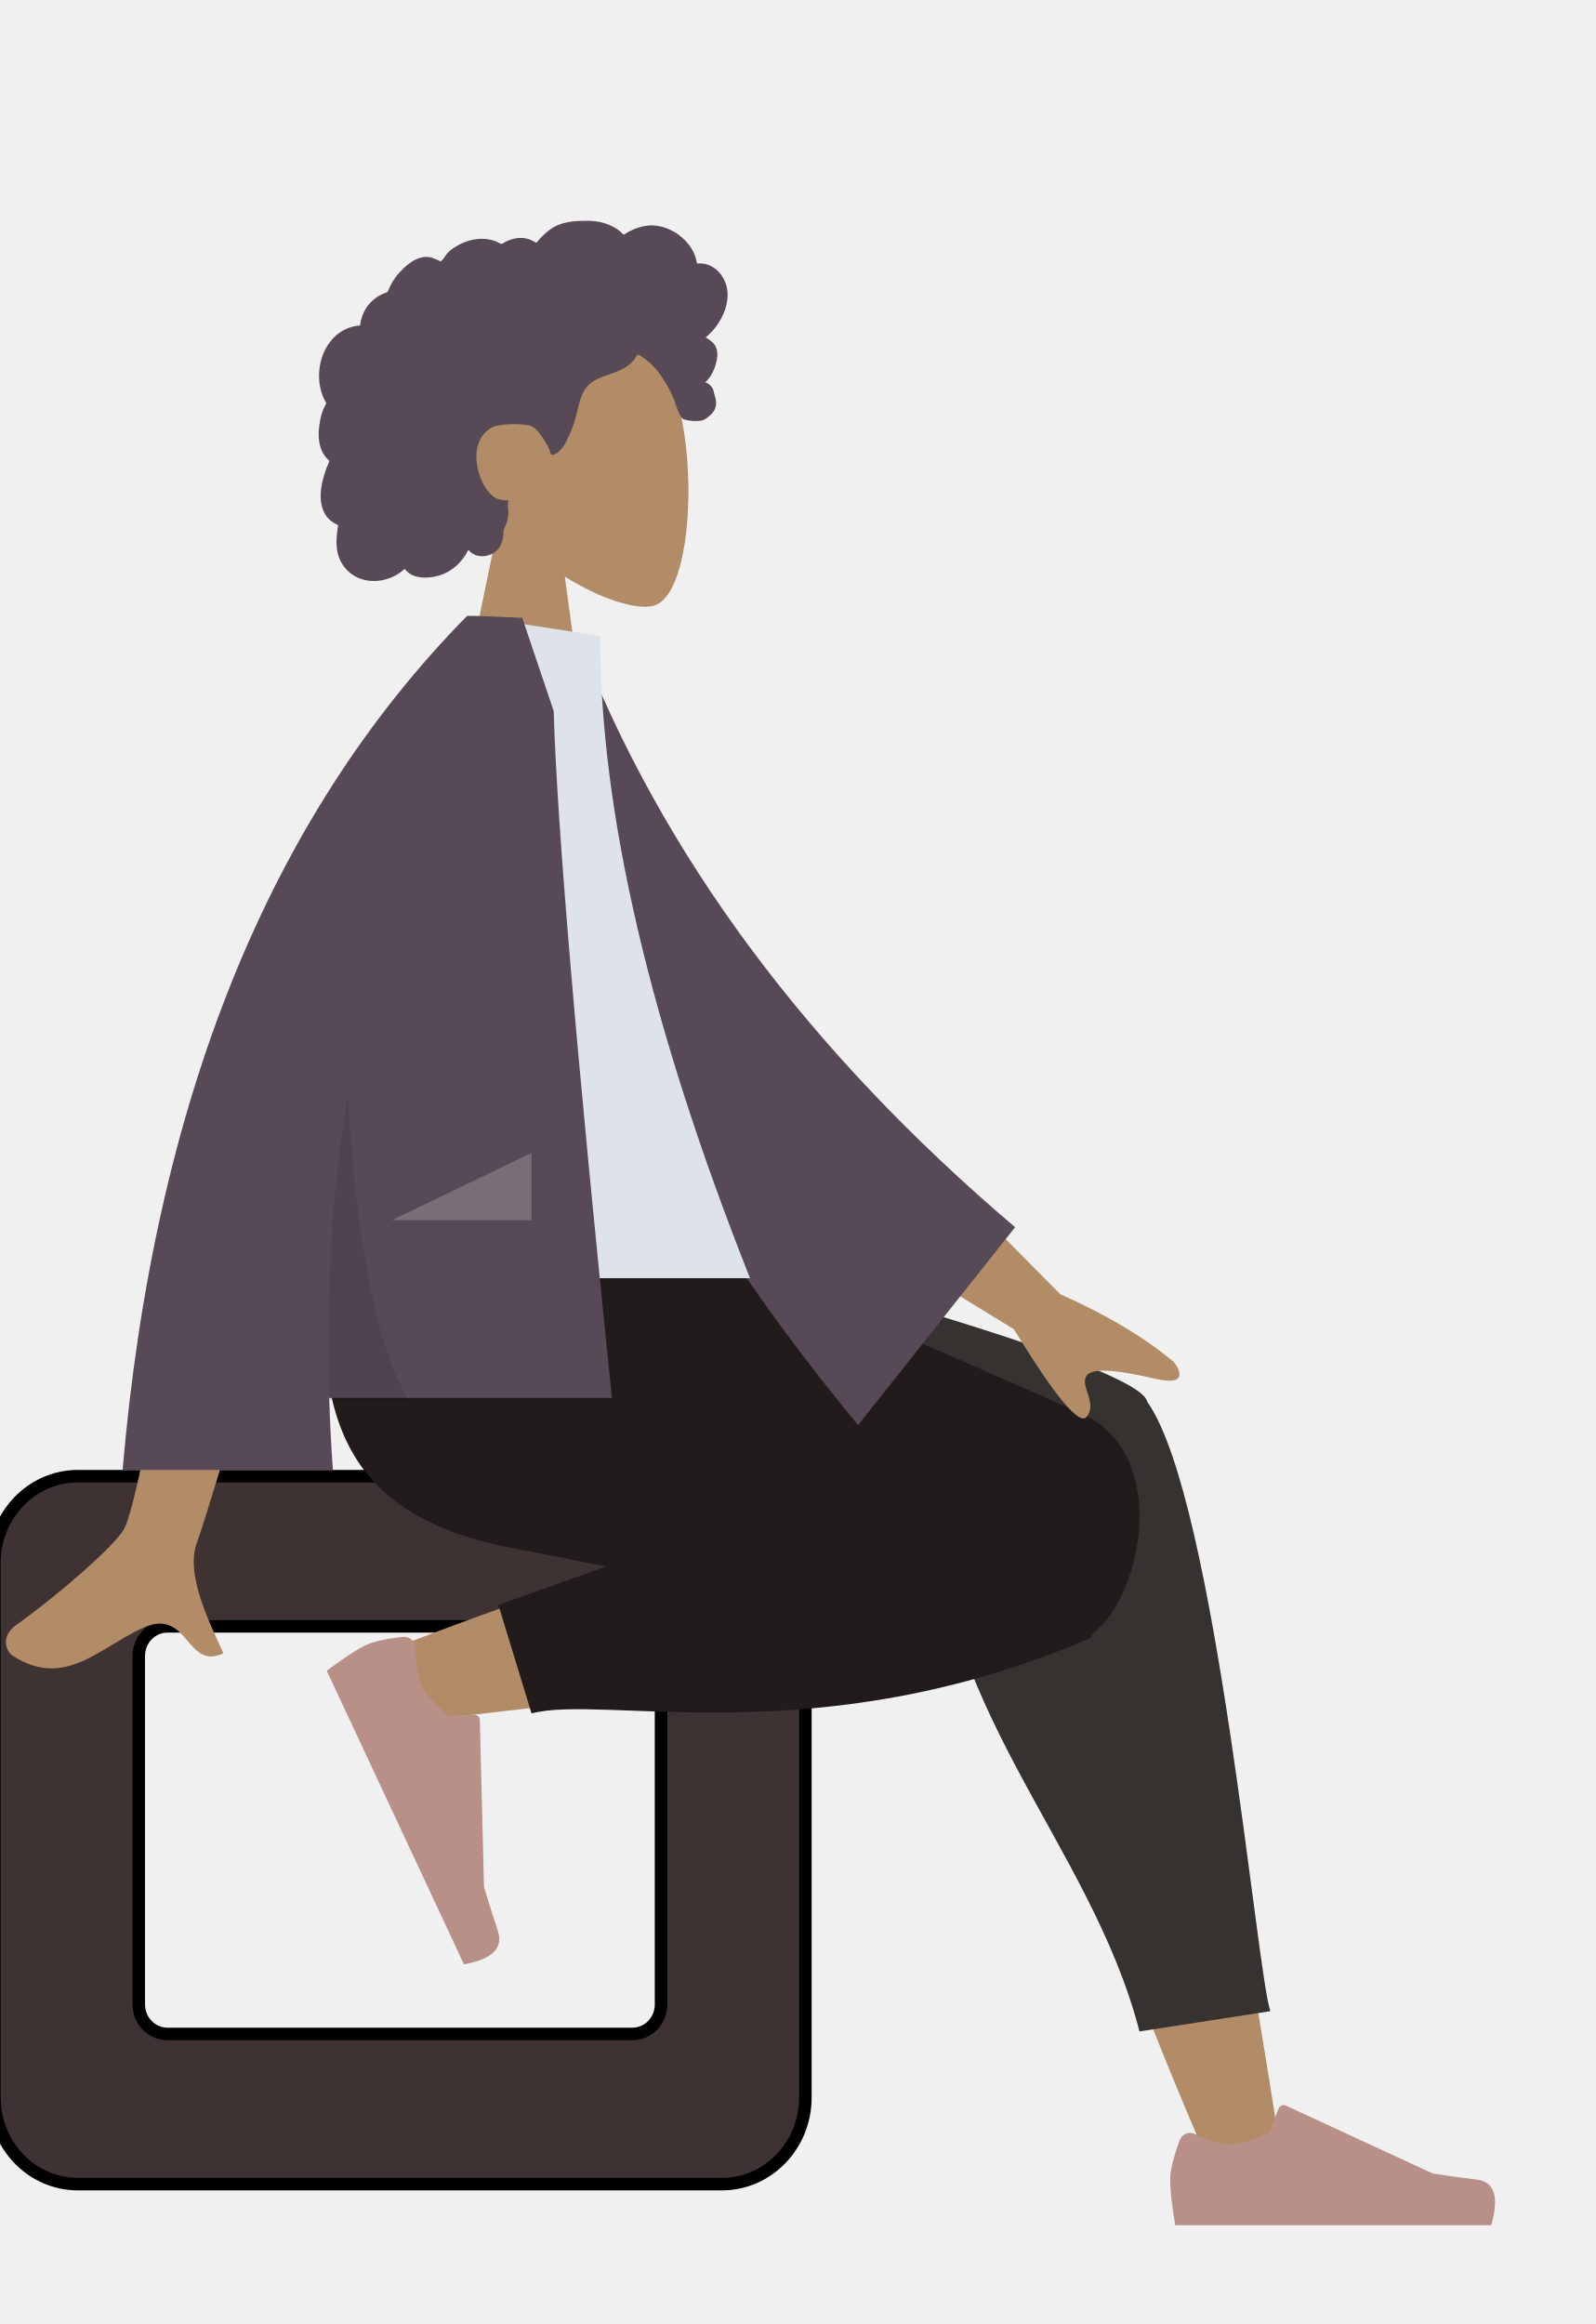
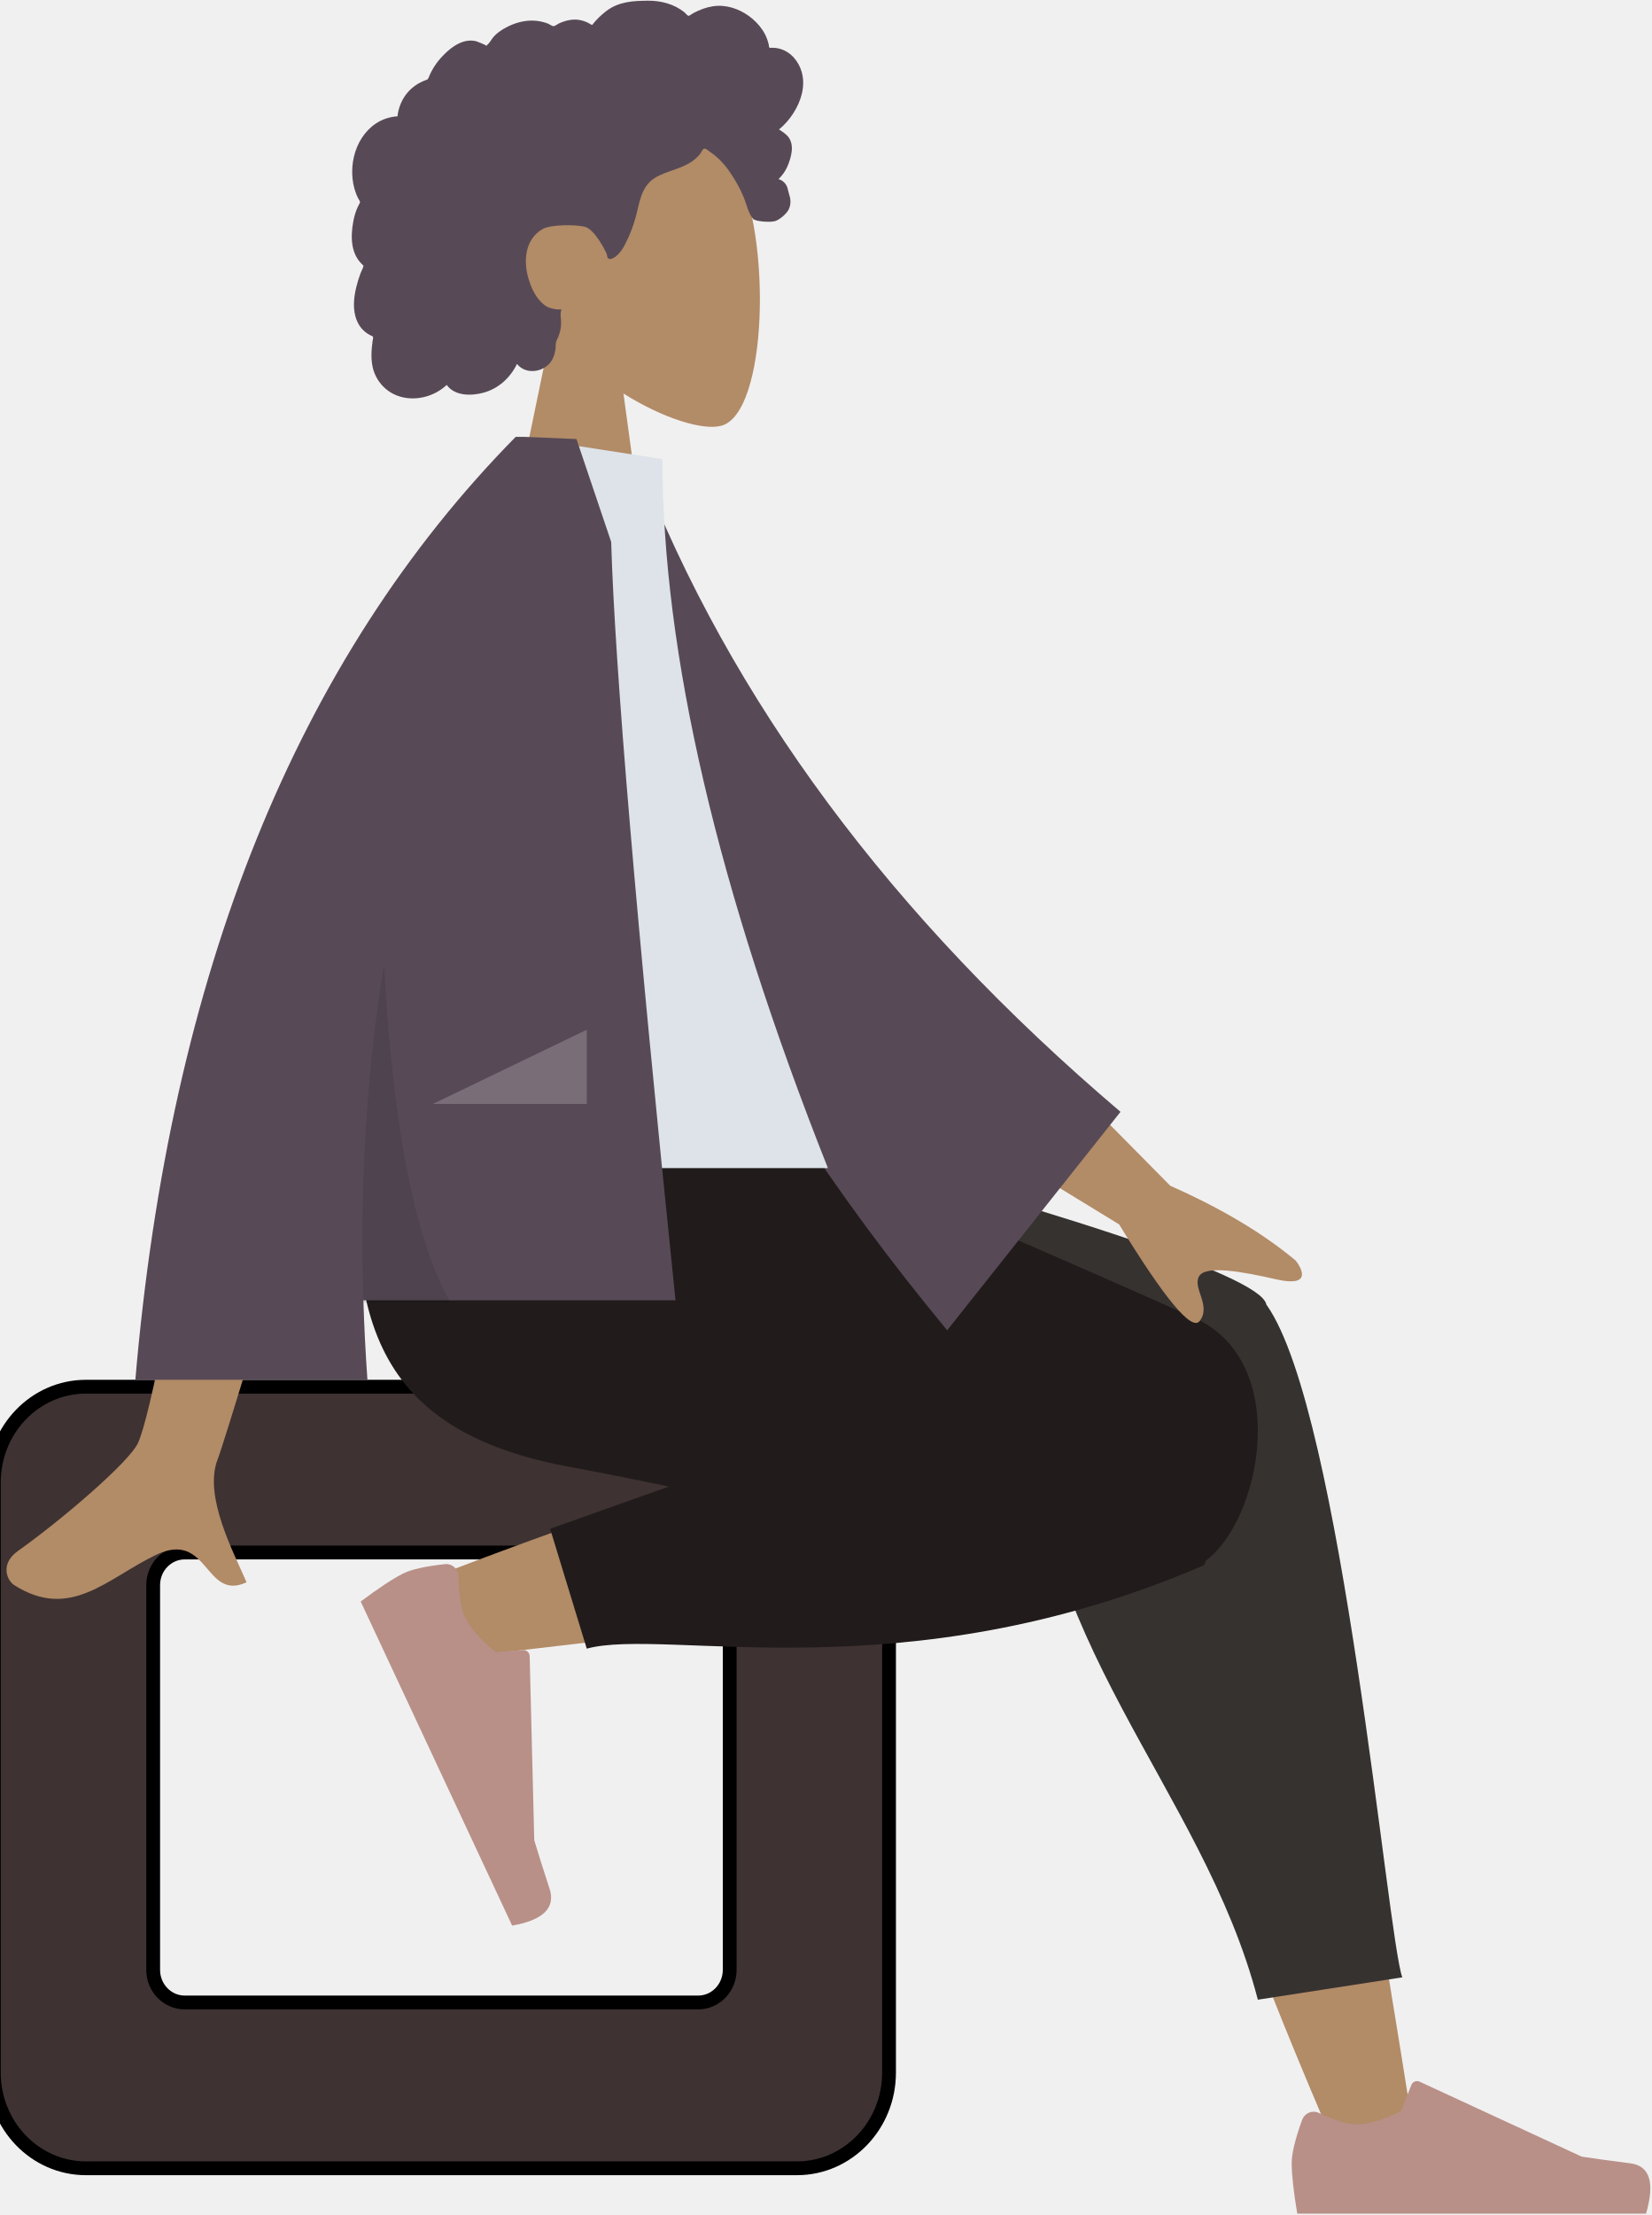
- <svg xmlns="http://www.w3.org/2000/svg" width="638" height="929" viewBox="0 0 638 929" fill="none">
-   <path fill-rule="evenodd" clip-rule="evenodd" d="M199.65 207.841C189.331 195.279 182.347 179.884 183.514 162.634C186.877 112.932 253.591 123.866 266.568 148.951C279.546 174.037 278.004 237.668 261.232 242.152C254.543 243.94 240.294 239.56 225.792 230.495L234.895 297.28H181.147L199.65 207.841Z" fill="#B28B67" />
-   <path fill-rule="evenodd" clip-rule="evenodd" d="M290.379 114.175C289.266 110.118 286.273 106.644 282.238 105.613C281.26 105.363 280.249 105.262 279.243 105.305C278.882 105.32 278.78 105.428 278.611 105.166C278.486 104.971 278.484 104.497 278.432 104.269C278.272 103.559 278.071 102.859 277.824 102.176C276.98 99.848 275.561 97.788 273.851 96.052C270.652 92.805 266.33 90.565 261.84 90.159C259.382 89.937 256.942 90.352 254.619 91.181C253.416 91.61 252.249 92.144 251.113 92.735C250.771 92.913 249.662 93.784 249.318 93.728C248.939 93.665 248.177 92.688 247.869 92.443C244.059 89.411 239.354 88.219 234.608 88.255C229.251 88.297 224.093 88.575 219.625 91.961C218.679 92.678 217.779 93.463 216.921 94.29C216.469 94.725 216.032 95.176 215.615 95.647C215.363 95.93 215.118 96.22 214.882 96.518C214.482 97.024 214.546 97.19 213.986 96.837C211.835 95.482 209.344 94.849 206.834 95.169C205.344 95.359 203.894 95.823 202.517 96.433C202.049 96.641 200.964 97.471 200.464 97.479C199.969 97.487 198.899 96.718 198.388 96.522C195.631 95.467 192.659 95.207 189.761 95.694C186.771 96.198 183.835 97.435 181.302 99.144C180.083 99.966 179.021 100.877 178.167 102.1C177.798 102.628 177.465 103.186 177.047 103.676C176.803 103.962 176.318 104.256 176.187 104.619C176.265 104.402 172.917 103.063 172.601 102.978C170.918 102.522 169.204 102.614 167.556 103.177C164.457 104.234 161.792 106.607 159.601 109.038C158.476 110.288 157.492 111.668 156.656 113.14C156.255 113.844 155.889 114.569 155.554 115.309C155.391 115.668 155.284 116.116 155.07 116.439C154.794 116.856 154.609 116.864 154.109 117.045C151.573 117.967 149.261 119.526 147.5 121.634C145.719 123.767 144.563 126.393 144.079 129.158C144.05 129.321 144.033 129.996 143.941 130.084C143.815 130.205 143.305 130.152 143.112 130.175C142.444 130.257 141.781 130.378 141.126 130.538C139.919 130.834 138.745 131.27 137.634 131.841C133.302 134.063 130.205 138.229 128.689 142.918C127.099 147.838 127.127 153.475 129.028 158.303C129.335 159.083 129.7 159.84 130.129 160.556C130.393 160.995 130.478 160.996 130.307 161.458C130.116 161.971 129.768 162.469 129.541 162.971C128.802 164.607 128.286 166.342 127.96 168.114C127.424 171.022 127.159 174.077 127.687 177.006C127.932 178.366 128.359 179.696 129.011 180.907C129.344 181.525 129.732 182.111 130.171 182.653C130.399 182.934 130.642 183.203 130.895 183.461C131.04 183.608 131.229 183.736 131.353 183.901C131.653 184.301 131.716 183.972 131.561 184.56C131.345 185.382 130.853 186.193 130.552 186.994C130.242 187.818 129.962 188.654 129.706 189.498C129.187 191.207 128.748 192.947 128.473 194.717C127.946 198.116 128.039 201.737 129.589 204.856C130.252 206.19 131.202 207.36 132.356 208.271C132.92 208.716 133.531 209.1 134.173 209.415C134.502 209.577 134.923 209.647 135.073 209.977C135.235 210.333 134.995 211.039 134.94 211.436C134.463 214.892 134.224 218.522 135.215 221.909C136.128 225.029 138.137 227.783 140.745 229.607C145.806 233.145 152.627 232.945 157.944 230.113C159.33 229.375 160.627 228.458 161.783 227.377C164.729 231.489 170.79 231.359 175.095 230.187C180.458 228.727 184.761 224.86 187.241 219.778C190.631 224.059 197.746 222.67 200.097 218.026C200.673 216.89 201.014 215.637 201.182 214.37C201.271 213.703 201.214 213.031 201.281 212.37C201.365 211.527 201.908 210.709 202.22 209.894C202.827 208.307 203.205 206.669 203.221 204.958C203.229 204.064 203.12 203.194 203.038 202.308C202.965 201.51 203.178 200.767 203.299 199.979C201.924 200.214 200.248 199.83 198.952 199.416C197.68 199.01 196.489 197.941 195.592 196.965C193.507 194.698 192.234 191.726 191.364 188.768C189.452 182.276 190.236 174.487 196.532 170.924C199.465 169.264 208.253 169.27 211.746 170.09C215.419 170.953 219.584 179.358 219.788 180.148C219.915 180.637 219.852 181.243 220.285 181.568C221.237 182.285 222.807 181.042 223.509 180.428C224.72 179.369 225.585 177.96 226.333 176.532C227.964 173.42 229.279 170.084 230.207 166.677C230.923 164.051 231.381 161.343 232.317 158.784C233.248 156.237 234.716 153.961 236.999 152.519C239.482 150.949 242.328 150.123 245.054 149.137C247.756 148.159 250.411 146.965 252.506 144.891C252.966 144.435 253.414 143.95 253.784 143.413C254.077 142.99 254.366 142.178 254.812 141.909C255.505 141.491 256.517 142.578 257.116 142.973C260.073 144.921 262.54 147.637 264.53 150.605C266.509 153.556 268.132 156.396 269.452 159.692C270.43 162.136 271.041 165.266 272.762 167.269C273.531 168.163 279.243 168.705 281.093 167.924C282.943 167.143 285.016 165.115 285.637 163.845C286.273 162.544 286.425 161.115 286.153 159.692C285.994 158.854 285.667 158.071 285.489 157.249C285.339 156.558 285.202 155.904 284.878 155.271C284.263 154.072 283.213 153.209 281.946 152.849C283.264 151.588 284.356 150.081 285.112 148.395C285.897 146.644 286.563 144.515 286.752 142.593C286.905 141.032 286.668 139.415 285.844 138.074C284.98 136.666 283.449 135.748 282.124 134.871C284.148 133.228 285.88 131.232 287.304 129.021C290.073 124.721 291.786 119.301 290.379 114.175Z" fill="#574A56" />
-   <path d="M31.103 590.093H288.642C306.966 590.093 321.974 605.524 321.974 624.753V838.423C321.974 857.651 306.966 873.083 288.642 873.083H31.103C12.779 873.083 -2.229 857.651 -2.229 838.423V624.753C-2.229 605.524 12.779 590.093 31.103 590.093ZM66.934 650.123C60.521 650.123 55.476 655.488 55.476 661.913V801.263C55.476 807.687 60.521 813.053 66.934 813.053H252.811C259.224 813.053 264.268 807.687 264.268 801.263V661.913C264.268 655.488 259.224 650.123 252.811 650.123H66.934Z" fill="#3E3232" stroke="black" stroke-width="5" />
-   <path fill-rule="evenodd" clip-rule="evenodd" d="M484.617 867.825C455.923 801.963 435.172 744.613 426.842 714.355C412.58 662.546 401.731 616.957 398.988 599.931C392.449 559.333 449.291 556.969 456.805 577.146C468.176 607.684 488.029 708.02 511.883 859.574L484.617 867.825ZM151.784 661.131C178.111 650.339 270.305 616.565 314.771 607.011C327.548 604.266 339.933 601.715 351.576 599.41C386.185 592.558 404.115 657.308 370.783 662.283C287.772 674.673 170.091 687.468 160.02 688.904C145.905 690.916 135.239 667.914 151.784 661.131Z" fill="#B28B67" />
-   <path fill-rule="evenodd" clip-rule="evenodd" d="M372.817 581.592L230.416 506.414V490.048H247.351C385.118 526.454 455.517 549.786 458.548 560.043C458.581 560.153 458.61 560.264 458.638 560.374C458.707 560.469 458.775 560.564 458.842 560.659C486.145 599.6 502.496 789.713 507.863 803.948L455.545 812.042C435.532 735.079 371.503 681.464 373.203 589.286C372.744 586.582 372.628 584.018 372.817 581.592Z" fill="#363230" />
-   <path fill-rule="evenodd" clip-rule="evenodd" d="M242.247 626.24C229.218 623.535 217.219 621.121 206.952 619.254C140.634 607.19 121.295 570.374 132.729 490.048H254.92C274.88 495.994 378.611 541.107 432.431 565.102C468.052 580.983 456.823 638.234 436.651 653.132C436.542 654.046 436.178 654.667 435.532 654.945C327.02 701.587 241.176 677.114 212.5 684.934L199.236 641.541L242.247 626.24Z" fill="#211C1B" />
-   <path fill-rule="evenodd" clip-rule="evenodd" d="M161.151 654.341C153.974 655.112 148.874 656.268 145.851 657.806C142.174 659.677 137.101 663.033 130.631 667.873C132.665 672.225 150.947 711.339 185.477 785.215C196.782 783.236 201.293 778.762 199.01 771.791C196.727 764.82 194.887 759.001 193.491 754.332L191.828 687.665C191.796 686.382 190.759 685.387 189.512 685.443C189.49 685.444 189.469 685.445 189.448 685.447L179.475 686.183C173.851 681.516 170.15 677.282 168.373 673.479C166.929 670.39 166.158 665.501 166.059 658.813C166.021 656.246 163.968 654.234 161.473 654.318C161.366 654.322 161.258 654.329 161.151 654.341Z" fill="#B89088" />
-   <path fill-rule="evenodd" clip-rule="evenodd" d="M471.558 855.614C469.053 862.55 467.8 867.739 467.8 871.183C467.8 875.371 468.473 881.483 469.818 889.518C474.503 889.518 516.607 889.518 596.129 889.518C599.411 878.264 597.516 872.188 590.444 871.291C583.373 870.394 577.498 869.584 572.82 868.861L514.112 841.718C512.983 841.196 511.659 841.722 511.155 842.894C511.146 842.914 511.138 842.934 511.13 842.954L507.356 852.447C500.81 855.615 495.49 857.199 491.397 857.199C488.071 857.199 483.479 855.806 477.619 853.021C475.37 851.952 472.712 852.975 471.681 855.307C471.637 855.408 471.596 855.51 471.558 855.614Z" fill="#B89088" />
-   <path fill-rule="evenodd" clip-rule="evenodd" d="M360.405 453.172L423.844 517.354C442.303 525.52 457.427 534.536 469.217 544.403C471.868 547.72 474.755 554.075 462.28 551.231C449.806 548.388 436.561 545.978 434.217 550.185C431.872 554.393 438.781 560.839 434.447 566.346C431.559 570.016 421.844 558.34 405.303 531.318L339.334 490.982L360.405 453.172ZM78.821 462.224L125.62 462.415C96.724 559.155 81.124 610.485 78.821 616.405C73.639 629.723 84.605 650.007 89.294 660.907C74.021 667.995 75.648 641.746 56.382 651.042C38.796 659.527 25.418 674.901 5.1 661.9C2.602 660.301 -0.135 654.283 6.479 649.579C22.956 637.862 46.701 617.355 49.91 610.604C54.285 601.399 63.922 551.939 78.821 462.224Z" fill="#B28B67" />
-   <path fill-rule="evenodd" clip-rule="evenodd" d="M211.817 258.569L231.182 255.124C264.522 341.498 322.731 419.98 405.808 490.57L343.031 569.666C259.963 469.156 208.761 365.457 211.817 258.569Z" fill="#574A56" />
-   <path fill-rule="evenodd" clip-rule="evenodd" d="M127.4 510.95H299.839C259.889 410.212 239.914 324.636 239.914 254.223L187.898 246.185C147.018 314.37 135.473 398.319 127.4 510.95Z" fill="#DDE3E9" />
-   <path fill-rule="evenodd" clip-rule="evenodd" d="M186.796 246.223C186.803 246.21 186.81 246.198 186.817 246.185H190.212C194.275 246.33 200.463 246.592 208.777 246.969L221.346 284.22C222.676 329.638 230.44 421.167 244.639 558.807H131.601C131.898 568.314 132.386 577.909 133.067 587.593H49.018C61.591 440.495 107.503 326.692 186.755 246.185L186.796 246.223Z" fill="#574A56" />
-   <path fill-rule="evenodd" clip-rule="evenodd" d="M139.068 437.171C142.285 496.429 150.34 537.28 163.232 559.723H131.631C130.247 517.088 132.726 476.238 139.068 437.171Z" fill="black" fill-opacity="0.1" />
-   <path fill-rule="evenodd" clip-rule="evenodd" d="M156.761 487.725L212.5 460.852V487.725H156.761Z" fill="white" fill-opacity="0.2" />
+ <svg xmlns="http://www.w3.org/2000/svg" width="598" height="802" viewBox="0 0 598 802" fill="none">
+   <path fill-rule="evenodd" clip-rule="evenodd" d="M199.65 119.841C189.331 107.279 182.347 91.884 183.514 74.634C186.877 24.932 253.591 35.865 266.568 60.951C279.546 86.037 278.004 149.668 261.232 154.152C254.543 155.94 240.294 151.56 225.792 142.495L234.895 209.28H181.147L199.65 119.841Z" fill="#B28B67" />
+   <path fill-rule="evenodd" clip-rule="evenodd" d="M290.379 26.175C289.266 22.118 286.273 18.644 282.238 17.613C281.26 17.363 280.249 17.262 279.243 17.305C278.882 17.32 278.78 17.427 278.611 17.166C278.486 16.971 278.484 16.497 278.432 16.269C278.272 15.559 278.071 14.859 277.824 14.176C276.98 11.848 275.561 9.788 273.851 8.052C270.652 4.805 266.33 2.565 261.84 2.159C259.382 1.937 256.942 2.352 254.619 3.181C253.416 3.61 252.249 4.144 251.113 4.735C250.771 4.913 249.662 5.784 249.318 5.728C248.939 5.665 248.177 4.688 247.869 4.443C244.059 1.411 239.354 0.219 234.608 0.255C229.251 0.297 224.093 0.574 219.625 3.961C218.679 4.678 217.779 5.463 216.921 6.29C216.469 6.725 216.032 7.176 215.615 7.647C215.363 7.93 215.118 8.22 214.882 8.518C214.482 9.024 214.546 9.19 213.986 8.837C211.835 7.482 209.344 6.849 206.834 7.169C205.344 7.359 203.894 7.823 202.517 8.433C202.049 8.641 200.964 9.471 200.464 9.479C199.969 9.487 198.899 8.718 198.388 8.522C195.631 7.467 192.659 7.207 189.761 7.694C186.771 8.198 183.835 9.435 181.302 11.144C180.083 11.966 179.021 12.877 178.167 14.1C177.798 14.628 177.465 15.186 177.047 15.676C176.803 15.962 176.318 16.256 176.187 16.619C176.265 16.402 172.917 15.063 172.601 14.978C170.918 14.522 169.204 14.614 167.556 15.177C164.457 16.235 161.792 18.607 159.601 21.038C158.476 22.288 157.492 23.668 156.656 25.14C156.255 25.844 155.889 26.569 155.554 27.309C155.391 27.668 155.284 28.116 155.07 28.439C154.794 28.856 154.609 28.863 154.109 29.045C151.573 29.967 149.261 31.526 147.5 33.634C145.719 35.767 144.563 38.393 144.079 41.158C144.05 41.321 144.033 41.996 143.941 42.084C143.815 42.206 143.305 42.152 143.112 42.175C142.444 42.257 141.781 42.377 141.126 42.538C139.919 42.834 138.745 43.27 137.634 43.84C133.302 46.063 130.205 50.229 128.689 54.918C127.099 59.838 127.127 65.475 129.028 70.303C129.335 71.083 129.7 71.84 130.129 72.556C130.393 72.995 130.478 72.996 130.307 73.458C130.116 73.971 129.768 74.469 129.541 74.971C128.802 76.607 128.286 78.342 127.96 80.114C127.424 83.022 127.159 86.077 127.687 89.006C127.932 90.366 128.359 91.696 129.011 92.907C129.344 93.525 129.732 94.111 130.171 94.653C130.399 94.934 130.642 95.203 130.895 95.461C131.04 95.608 131.229 95.736 131.353 95.901C131.653 96.301 131.716 95.972 131.561 96.56C131.345 97.382 130.853 98.194 130.552 98.994C130.242 99.818 129.962 100.654 129.706 101.498C129.187 103.207 128.748 104.947 128.473 106.717C127.946 110.116 128.039 113.737 129.589 116.856C130.252 118.19 131.202 119.36 132.356 120.271C132.92 120.716 133.531 121.1 134.173 121.415C134.502 121.577 134.923 121.647 135.073 121.977C135.235 122.333 134.995 123.039 134.94 123.436C134.463 126.892 134.224 130.522 135.215 133.909C136.128 137.029 138.137 139.783 140.745 141.607C145.806 145.145 152.627 144.945 157.944 142.113C159.33 141.375 160.627 140.458 161.783 139.377C164.729 143.489 170.79 143.359 175.095 142.187C180.458 140.727 184.761 136.86 187.241 131.778C190.631 136.059 197.746 134.67 200.097 130.026C200.673 128.89 201.014 127.637 201.182 126.37C201.271 125.703 201.214 125.031 201.281 124.37C201.365 123.527 201.908 122.709 202.22 121.894C202.827 120.307 203.205 118.669 203.221 116.958C203.229 116.064 203.12 115.194 203.038 114.308C202.965 113.51 203.178 112.767 203.299 111.979C201.924 112.214 200.248 111.83 198.952 111.416C197.68 111.01 196.489 109.941 195.592 108.965C193.507 106.698 192.234 103.726 191.364 100.768C189.452 94.276 190.236 86.487 196.532 82.924C199.465 81.264 208.253 81.27 211.746 82.09C215.419 82.953 219.584 91.358 219.788 92.148C219.915 92.637 219.852 93.243 220.285 93.568C221.237 94.285 222.807 93.042 223.509 92.428C224.72 91.369 225.585 89.96 226.333 88.532C227.964 85.42 229.279 82.084 230.207 78.677C230.923 76.051 231.381 73.343 232.317 70.784C233.248 68.237 234.716 65.961 236.999 64.519C239.482 62.949 242.328 62.123 245.054 61.137C247.756 60.159 250.411 58.965 252.506 56.891C252.966 56.435 253.414 55.95 253.784 55.413C254.077 54.989 254.366 54.178 254.812 53.909C255.505 53.491 256.517 54.578 257.116 54.973C260.073 56.921 262.54 59.637 264.53 62.605C266.509 65.556 268.132 68.396 269.452 71.692C270.43 74.136 271.041 77.266 272.762 79.269C273.531 80.163 279.243 80.704 281.093 79.924C282.943 79.143 285.016 77.115 285.637 75.845C286.273 74.544 286.425 73.115 286.153 71.692C285.994 70.854 285.667 70.071 285.489 69.249C285.339 68.558 285.202 67.904 284.878 67.271C284.263 66.072 283.213 65.209 281.946 64.849C283.264 63.588 284.356 62.081 285.112 60.395C285.897 58.644 286.563 56.515 286.752 54.593C286.905 53.032 286.668 51.415 285.844 50.074C284.98 48.666 283.449 47.748 282.124 46.871C284.148 45.228 285.88 43.231 287.304 41.02C290.073 36.721 291.786 31.301 290.379 26.175Z" fill="#574A56" />
+   <path d="M31.103 502.093H288.642C306.966 502.093 321.974 517.524 321.974 536.753V750.423C321.974 769.651 306.966 785.083 288.642 785.083H31.103C12.779 785.083 -2.229 769.651 -2.229 750.423V536.753C-2.229 517.524 12.779 502.093 31.103 502.093ZM66.934 562.123C60.521 562.123 55.476 567.488 55.476 573.913V713.263C55.476 719.687 60.521 725.053 66.934 725.053H252.811C259.224 725.053 264.268 719.687 264.268 713.263V573.913C264.268 567.488 259.224 562.123 252.811 562.123H66.934Z" fill="#3E3232" stroke="black" stroke-width="5" />
+   <path fill-rule="evenodd" clip-rule="evenodd" d="M484.617 779.825C455.923 713.963 435.172 656.613 426.842 626.355C412.58 574.546 401.731 528.957 398.988 511.931C392.449 471.333 449.291 468.969 456.805 489.146C468.176 519.684 488.029 620.02 511.883 771.574L484.617 779.825ZM151.784 573.131C178.111 562.339 270.305 528.565 314.771 519.011C327.548 516.266 339.933 513.715 351.576 511.41C386.185 504.558 404.115 569.308 370.783 574.283C287.772 586.673 170.091 599.468 160.02 600.904C145.905 602.916 135.239 579.914 151.784 573.131Z" fill="#B28B67" />
+   <path fill-rule="evenodd" clip-rule="evenodd" d="M372.817 493.592L230.416 418.414V402.048H247.351C385.118 438.454 455.517 461.786 458.548 472.043C458.581 472.153 458.61 472.264 458.638 472.374C458.707 472.469 458.775 472.564 458.842 472.659C486.145 511.6 502.496 701.713 507.863 715.948L455.545 724.042C435.532 647.079 371.503 593.464 373.203 501.286C372.744 498.582 372.628 496.018 372.817 493.592Z" fill="#363230" />
+   <path fill-rule="evenodd" clip-rule="evenodd" d="M242.247 538.24C229.218 535.535 217.219 533.121 206.952 531.254C140.634 519.19 121.295 482.374 132.729 402.048H254.92C274.88 407.994 378.611 453.107 432.431 477.102C468.052 492.983 456.823 550.234 436.651 565.132C436.542 566.046 436.178 566.667 435.532 566.945C327.02 613.587 241.176 589.114 212.5 596.934L199.236 553.541L242.247 538.24Z" fill="#211C1B" />
+   <path fill-rule="evenodd" clip-rule="evenodd" d="M161.151 566.341C153.974 567.112 148.874 568.268 145.851 569.806C142.174 571.677 137.101 575.033 130.631 579.873C132.665 584.225 150.947 623.339 185.477 697.215C196.782 695.236 201.293 690.762 199.01 683.791C196.727 676.82 194.887 671.001 193.491 666.332L191.828 599.665C191.796 598.382 190.759 597.387 189.512 597.443C189.49 597.444 189.469 597.445 189.448 597.447L179.475 598.183C173.851 593.516 170.15 589.282 168.373 585.479C166.929 582.39 166.158 577.501 166.059 570.813C166.021 568.246 163.968 566.234 161.473 566.318C161.366 566.322 161.258 566.329 161.151 566.341Z" fill="#B89088" />
+   <path fill-rule="evenodd" clip-rule="evenodd" d="M471.558 767.614C469.053 774.55 467.8 779.739 467.8 783.183C467.8 787.371 468.473 793.483 469.818 801.518C474.503 801.518 516.607 801.518 596.129 801.518C599.411 790.264 597.516 784.188 590.444 783.291C583.373 782.394 577.498 781.584 572.82 780.861L514.112 753.718C512.983 753.196 511.659 753.722 511.155 754.894C511.146 754.914 511.138 754.934 511.13 754.954L507.356 764.447C500.81 767.615 495.49 769.199 491.397 769.199C488.071 769.199 483.479 767.806 477.619 765.021C475.37 763.952 472.712 764.975 471.681 767.307C471.637 767.408 471.596 767.51 471.558 767.614Z" fill="#B89088" />
+   <path fill-rule="evenodd" clip-rule="evenodd" d="M360.405 365.172L423.844 429.354C442.303 437.52 457.427 446.536 469.217 456.403C471.868 459.72 474.755 466.075 462.28 463.231C449.806 460.388 436.561 457.978 434.217 462.185C431.872 466.393 438.781 472.839 434.447 478.346C431.559 482.016 421.844 470.34 405.303 443.318L339.334 402.982L360.405 365.172ZM78.821 374.224L125.62 374.415C96.724 471.155 81.124 522.485 78.821 528.405C73.639 541.723 84.605 562.007 89.294 572.907C74.021 579.995 75.648 553.746 56.382 563.042C38.796 571.527 25.418 586.901 5.1 573.9C2.602 572.301 -0.135 566.283 6.479 561.579C22.956 549.862 46.701 529.355 49.91 522.604C54.285 513.399 63.922 463.939 78.821 374.224Z" fill="#B28B67" />
+   <path fill-rule="evenodd" clip-rule="evenodd" d="M211.817 170.569L231.182 167.124C264.522 253.498 322.731 331.98 405.808 402.57L343.031 481.666C259.963 381.156 208.761 277.457 211.817 170.569Z" fill="#574A56" />
+   <path fill-rule="evenodd" clip-rule="evenodd" d="M127.4 422.95H299.839C259.889 322.212 239.914 236.636 239.914 166.223L187.898 158.185C147.018 226.37 135.473 310.319 127.4 422.95Z" fill="#DDE3E9" />
+   <path fill-rule="evenodd" clip-rule="evenodd" d="M186.796 158.223C186.803 158.21 186.81 158.198 186.817 158.185H190.212C194.275 158.33 200.463 158.592 208.777 158.969L221.346 196.22C222.676 241.638 230.44 333.167 244.639 470.807H131.601C131.898 480.314 132.386 489.909 133.067 499.593H49.018C61.591 352.495 107.503 238.692 186.755 158.185L186.796 158.223Z" fill="#574A56" />
+   <path fill-rule="evenodd" clip-rule="evenodd" d="M139.068 349.171C142.285 408.429 150.34 449.28 163.232 471.723H131.631C130.247 429.088 132.726 388.238 139.068 349.171Z" fill="black" fill-opacity="0.1" />
+   <path fill-rule="evenodd" clip-rule="evenodd" d="M156.761 399.725L212.5 372.852V399.725H156.761Z" fill="white" fill-opacity="0.2" />
</svg>
